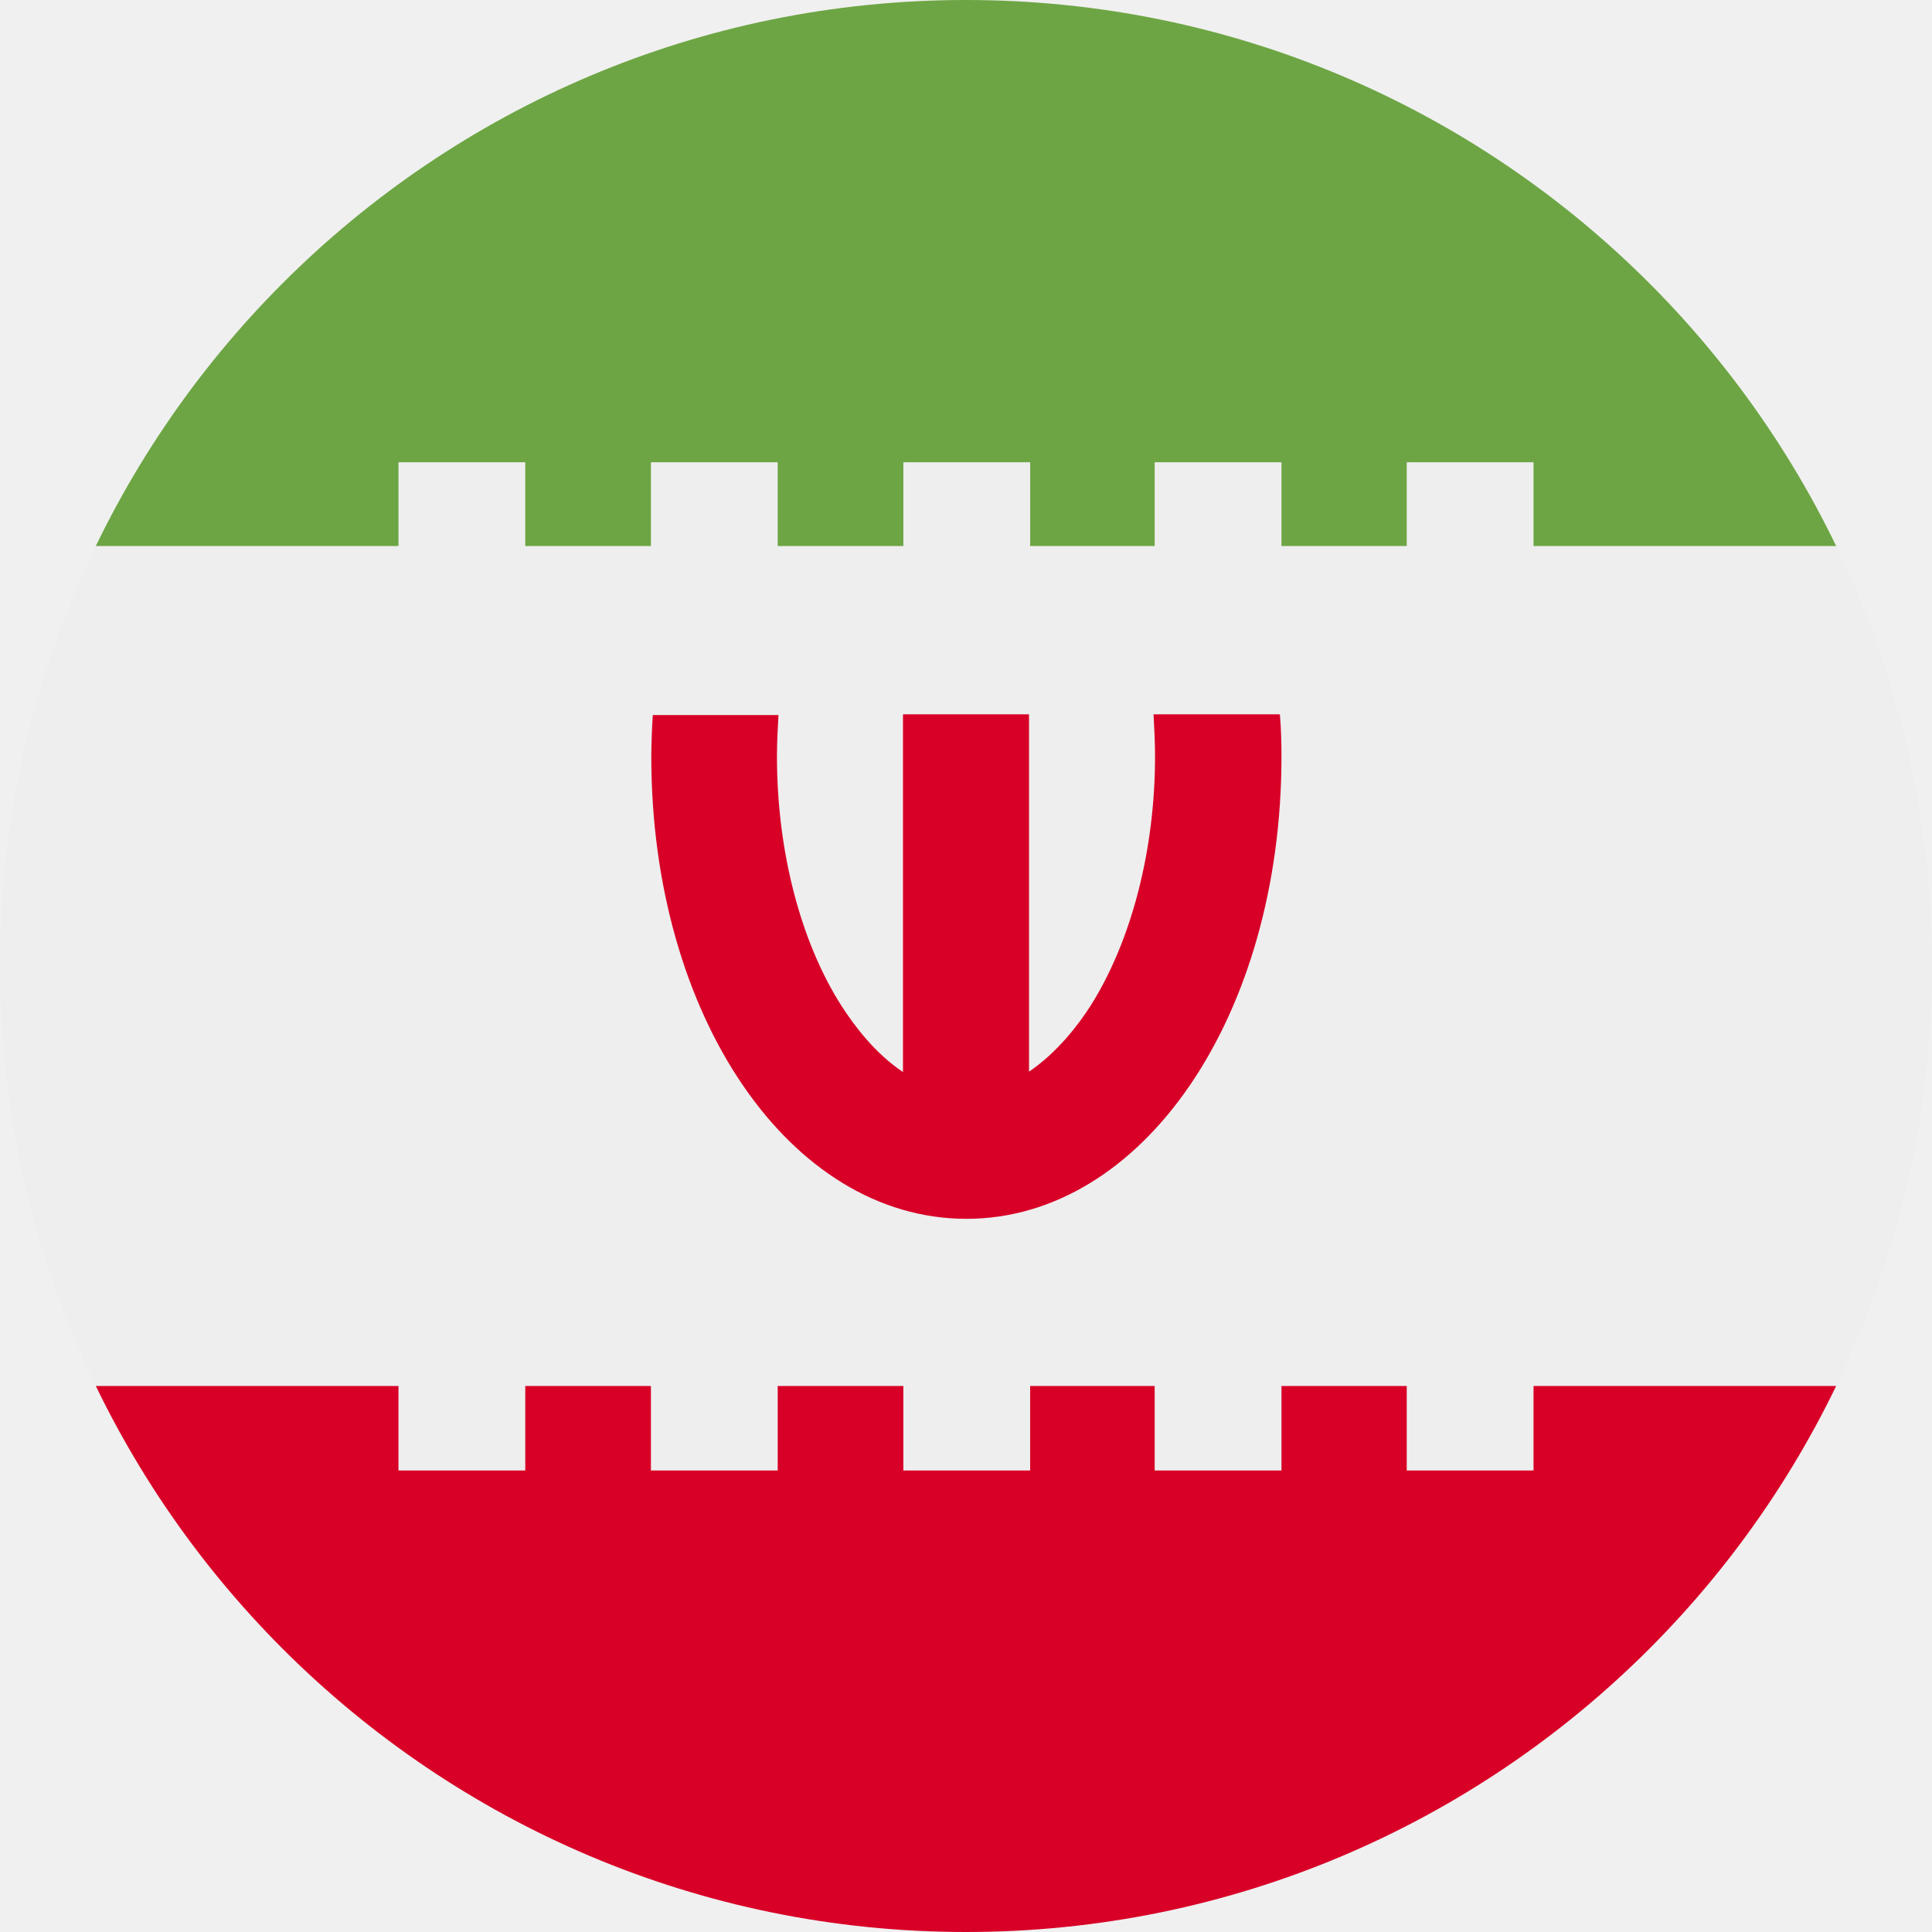
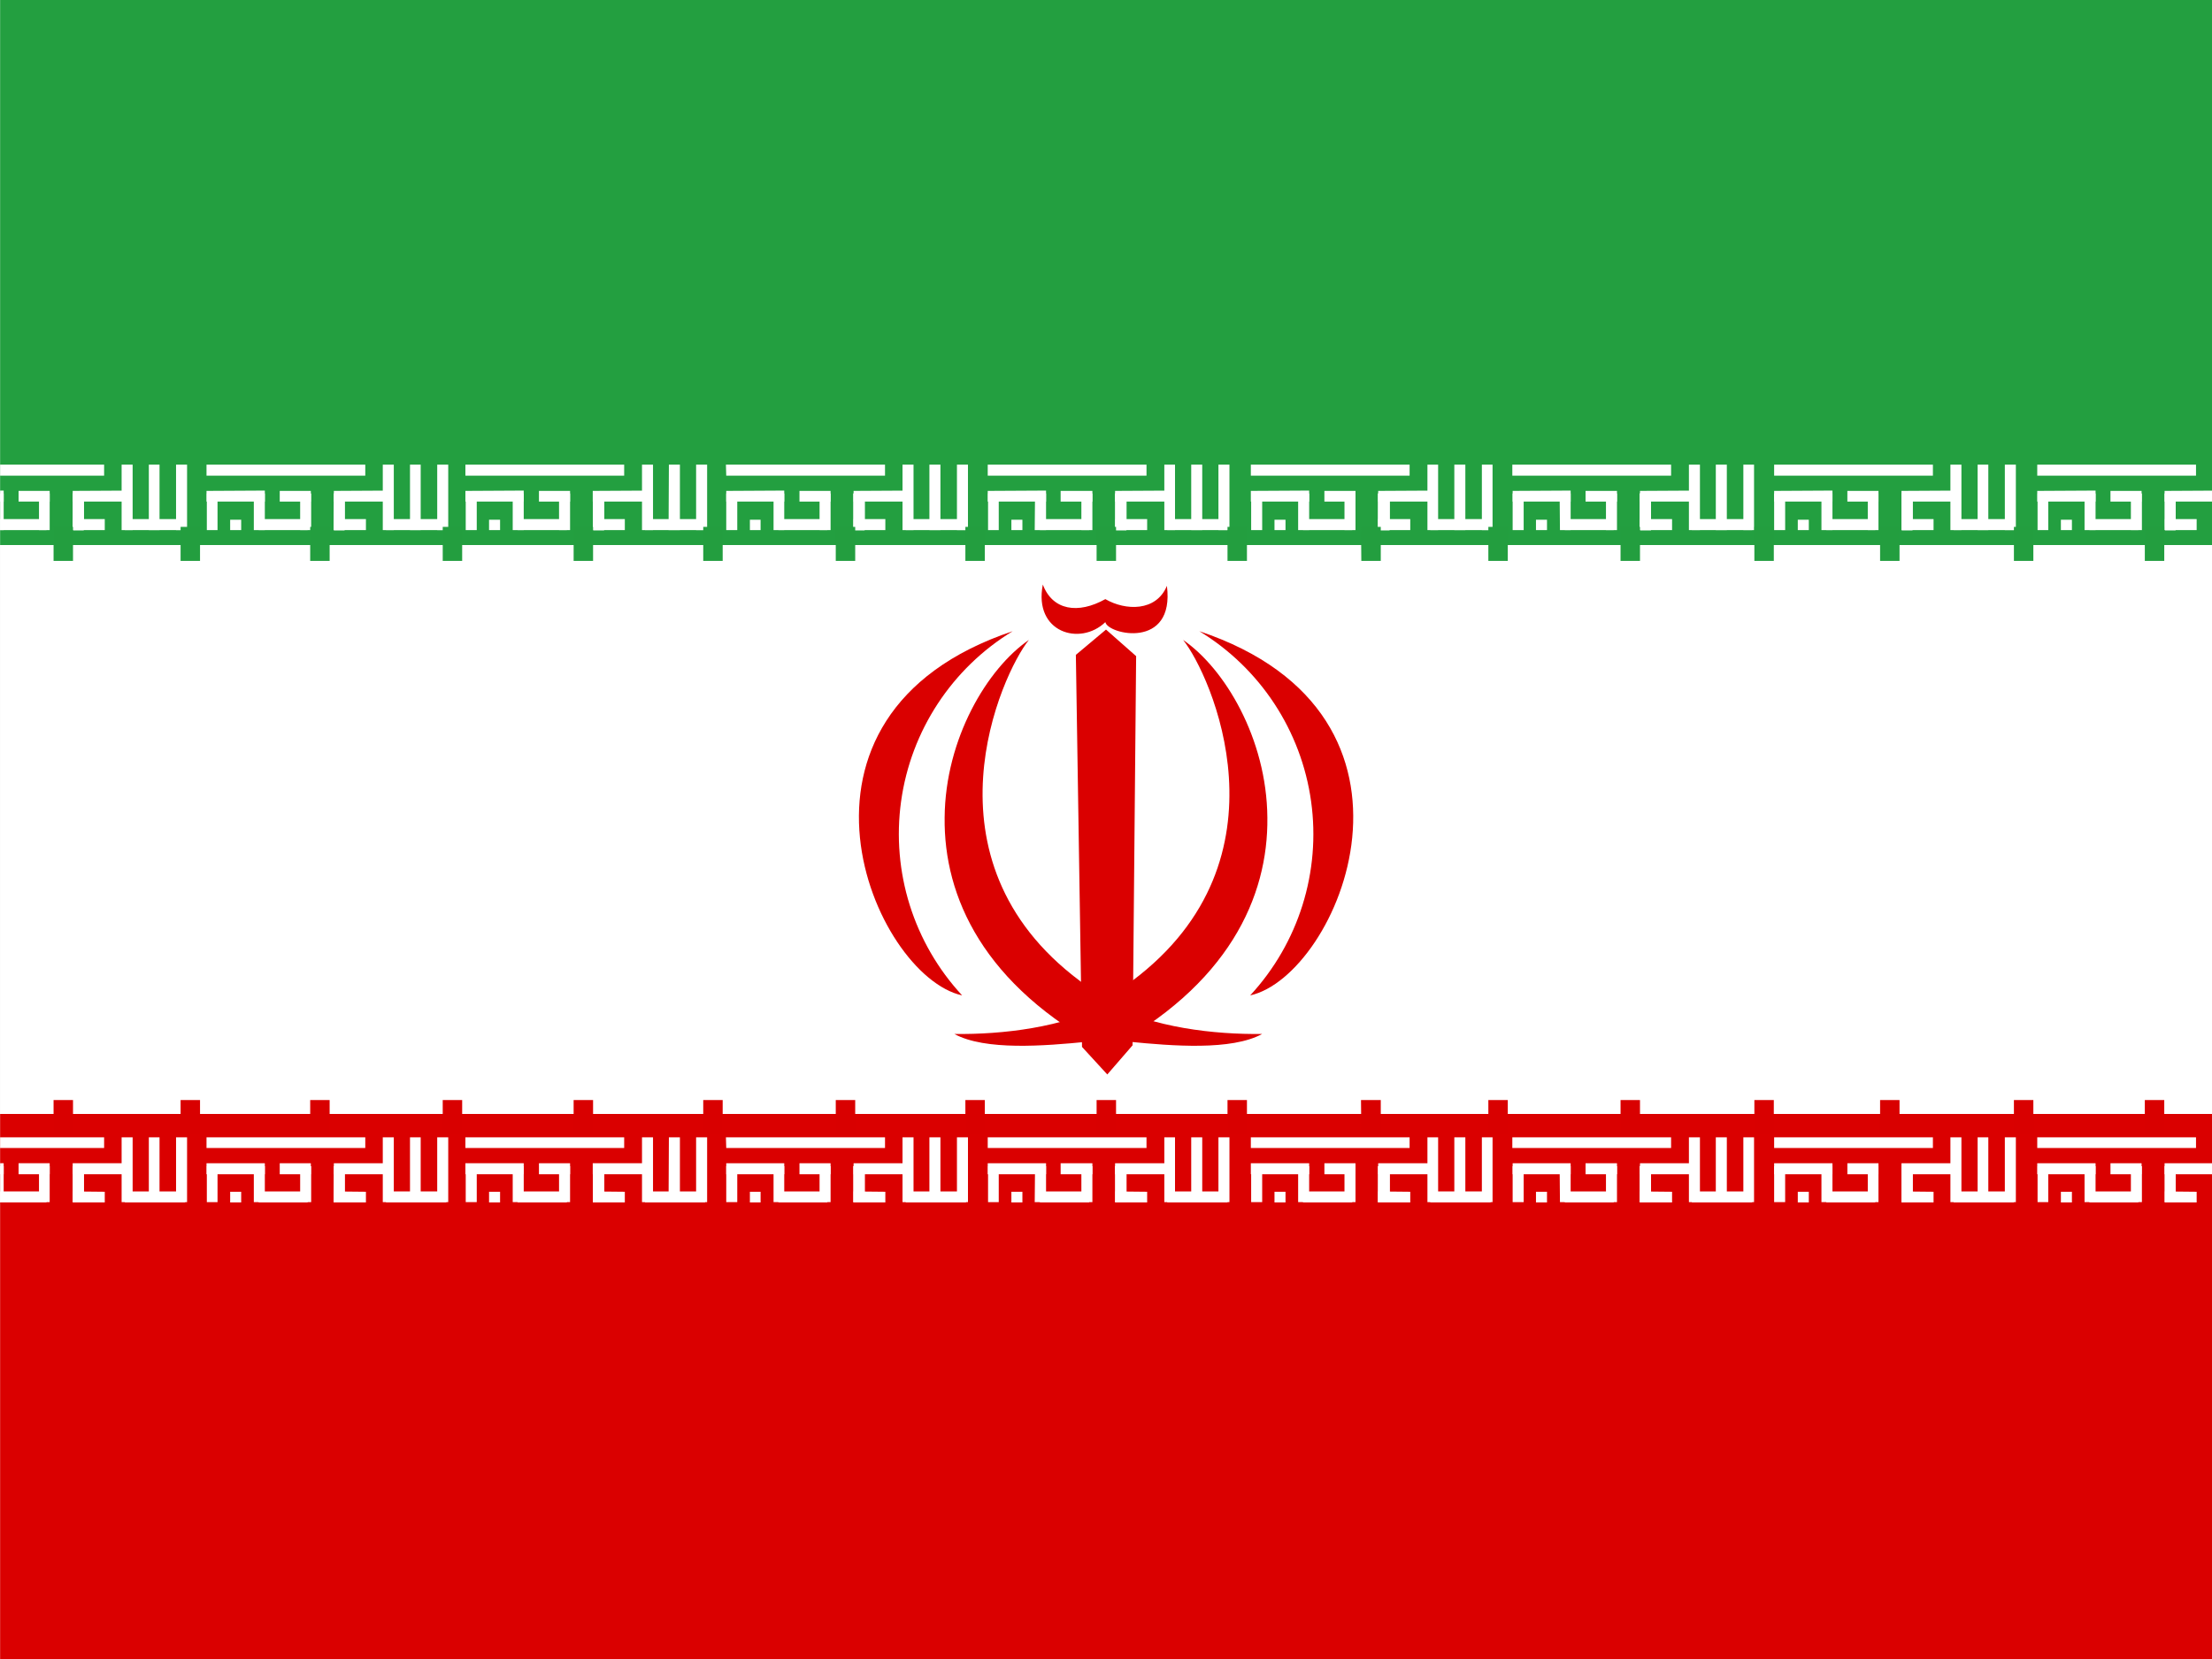
- <svg xmlns="http://www.w3.org/2000/svg" width="512" height="512" viewBox="0 0 512 512">
-   <mask id="a">
-     <circle cx="256" cy="256" r="256" fill="#fff" />
-   </mask>
-   <g mask="url(#a)">
-     <path fill="#eee" d="M0 144.7 258.8 39.6 512 144.7v222.6L257 493 0 367.3z" />
-     <path fill="#6da544" d="M0 0v144.7h105.6v-22.2h33.6v22.2h33.3v-22.2h33.6v22.2h33.3v-22.2H273v22.2h33v-22.2h33.6v22.2h33.2v-22.2h33.6v22.2H512V0z" />
-     <path fill="#d80027" d="M0 367.3V512h512V367.3H406.4v22.4h-33.6v-22.4h-33.2v22.4H306v-22.4h-33v22.4h-33.6v-22.4h-33.3v22.4h-33.6v-22.4h-33.3v22.4h-33.6v-22.4zm339.1-178h-33.4c.2 3.7.4 7.4.4 11.1 0 24.8-6.2 48.8-17 66-3.3 5.2-9 12.6-16.4 17.6v-94.7h-33.4v94.8c-7.5-5-13-12.4-16.4-17.7-10.8-17-17-41-17-65.9 0-3.7.2-7.4.4-11H173a190 190 0 0 0-.4 11c0 68.7 36.7 122.5 83.5 122.5s83.5-53.8 83.5-122.5c0-3.7-.1-7.4-.4-11z" />
+ <svg xmlns="http://www.w3.org/2000/svg" id="flag-icons-ir" viewBox="0 0 640 480">
+   <defs>
+     <clipPath id="ir-a">
+       <path fill-opacity=".7" d="M-85.3 0h682.7v512H-85.3z" />
+     </clipPath>
+   </defs>
+   <g fill-rule="evenodd" clip-path="url(#ir-a)" transform="translate(80)scale(.9375)">
+     <path fill="#fff" d="M-192 0h896v512h-896z" />
+     <path fill="#da0000" d="M-192 343.8h896V512h-896z" />
+     <g fill="#fff" stroke-width="1pt">
+       <path d="M-21.6 351h49v3.3h-49zm7.3 16.8h3.4v3.3h-3.4zm41.9 0v3.3h-9.8v-3.4zm5.2-16.8h3.4v20h-3.4z" />
+       <path d="M52.4 367.7v3.4H33.8v-3.4zm-34.6-7.9H21v11.3h-3.3z" />
+       <path d="M49.6 351H53v20h-3.4zm-8.4 0h3.3v20h-3.3zm-44.8 8v3.4h-18V359zm39.3 0v3.4h-18V359z" />
+       <path d="M17.8 359.9H21V371h-3.3z" />
+       <path d="M17.8 359.9H21V371h-3.3z" />
+       <path d="M17.8 359.9H21V371h-3.3zm-39.3 0h3.3V371h-3.3zm28.8 0h3.4V371H7.3zm-14.3 0h3.4V371H-7z" />
+       <path d="M9.6 367.7v3.4H-5.5v-3.4zm1-8.7v3.4H1V359z" />
+     </g>
+     <g fill="#fff" stroke-width="1pt">
+       <path d="M-102.2 351h49v3.3h-49zm7.3 16.8h3.4v3.3H-95zm41.9 0v3.3h-9.8v-3.4zm5.2-16.8h3.4v20h-3.4z" />
+       <path d="M-28.2 367.7v3.4h-18.6v-3.4zm-34.6-7.9h3.3v11.3h-3.3z" />
+       <path d="M-31 351h3.4v20H-31zm-8.4 0h3.3v20h-3.3zm-44.8 8v3.4h-18V359zm39.3 0v3.4h-18V359z" />
+       <path d="M-62.8 359.9h3.3V371h-3.3z" />
+       <path d="M-62.8 359.9h3.3V371h-3.3z" />
+       <path d="M-62.8 359.9h3.3V371h-3.3zm-39.3 0h3.3V371h-3.3zm28.8 0h3.3V371h-3.3zm-14.3 0h3.4V371h-3.4z" />
+       <path d="M-71 367.7v3.4h-15v-3.4zm1-8.7v3.4h-9.6V359z" />
+     </g>
+     <g fill="#fff" stroke-width="1pt">
+       <path d="M58.3 351h49v3.3h-49zm7.3 16.8H69v3.3h-3.4zm41.9 0v3.3h-9.8v-3.4zm5.3-16.8h3.4v20h-3.4z" />
+       <path d="M132.3 367.7v3.4h-18.6v-3.4zm-34.6-7.9h3.4v11.3h-3.4z" />
+       <path d="M129.5 351h3.4v20h-3.4zm-8.4 0h3.4v20H121zm-44.8 8v3.4h-18V359zm39.3 0v3.4h-18V359z" />
+       <path d="M97.7 359.9h3.4V371h-3.4z" />
+       <path d="M97.7 359.9h3.4V371h-3.4z" />
+       <path d="M97.7 359.9h3.4V371h-3.4zm-39.3 0h3.4V371h-3.4zm28.8 0h3.4V371h-3.4zm-14.3 0h3.4V371h-3.4z" />
+       <path d="M89.6 367.7v3.4H74.4v-3.4zm1-8.7v3.4H81V359z" />
+     </g>
+     <g fill="#fff" stroke-width="1pt">
+       <path d="M622.7 351h49v3.3h-49zm7.3 16.8h3.4v3.3H630zm41.9 0v3.3H662v-3.4zm5.3-16.8h3.3v20h-3.4z" />
+       <path d="M696.7 367.7v3.4H678v-3.4zm-34.6-7.9h3.4v11.3H662z" />
+       <path d="M694 351h3.3v20h-3.4zm-8.5 0h3.4v20h-3.4zm-44.8 8v3.4h-18V359zm39.3 0v3.4h-18V359z" />
+       <path d="M662 359.9h3.5V371H662z" />
+       <path d="M662 359.9h3.5V371H662z" />
+       <path d="M662 359.9h3.5V371H662zm-39.2 0h3.4V371h-3.4zm28.8 0h3.4V371h-3.4zm-14.3 0h3.4V371h-3.4z" />
+       <path d="M654 367.7v3.4h-15.2v-3.4zm1-8.7v3.4h-9.6V359z" />
+     </g>
+     <g fill="#fff" stroke-width="1pt">
+       <path d="M138.7 351h49.1v3.3h-49zm7.4 16.8h3.3v3.3h-3.3zm41.8 0v3.3h-9.8v-3.4zm5.3-16.8h3.4v20h-3.4z" />
+       <path d="M212.8 367.7v3.4h-18.6v-3.4zm-34.7-7.9h3.4v11.3h-3.4z" />
+       <path d="M210 351h3.4v20H210zm-8.5 0h3.4v20h-3.4zm-44.8 8v3.4h-17.9V359zm39.3 0v3.4h-17.9V359z" />
+       <path d="M178.1 359.9h3.4V371h-3.4z" />
+       <path d="M178.1 359.9h3.4V371h-3.4z" />
+       <path d="M178.1 359.9h3.4V371h-3.4zm-39.3 0h3.4V371h-3.4zm28.8 0h3.4V371h-3.4zm-14.2 0h3.3V371h-3.3z" />
+       <path d="M170 367.7v3.4h-15.1v-3.4zm1-8.7v3.4h-9.6V359z" />
+     </g>
+     <g fill="#fff" stroke-width="1pt">
+       <path d="M219.5 351h49v3.3h-49zm7.3 16.8h3.4v3.3h-3.4zm41.9 0v3.3h-9.8v-3.4zM274 351h3.3v20H274z" />
+       <path d="M293.5 367.7v3.4h-18.6v-3.4zm-34.6-7.9h3.4v11.3h-3.4z" />
+       <path d="M290.7 351h3.4v20h-3.4zm-8.4 0h3.4v20h-3.4zm-44.8 8v3.4h-18V359zm39.3 0v3.4h-18V359z" />
+       <path d="M258.9 359.9h3.4V371h-3.4z" />
+       <path d="M258.9 359.9h3.4V371h-3.4z" />
+       <path d="M258.9 359.9h3.4V371h-3.4zm-39.3 0h3.3V371h-3.3zm28.8 0h3.4V371h-3.4zm-14.3 0h3.4V371H234z" />
+       <path d="M250.8 367.7v3.4h-15.2v-3.4zm1-8.7v3.4H242V359z" />
+     </g>
+     <path fill="#239f40" d="M-192 0h896v168.2h-896z" />
+     <g fill="#fff" stroke-width="1pt">
+       <path d="M300.7 351h49v3.3h-49zm7.3 16.8h3.4v3.3H308zm41.9 0v3.3H340v-3.4zm5.3-16.8h3.3v20h-3.3z" />
+       <path d="M374.7 367.7v3.4h-18.6v-3.4zm-34.6-7.9h3.4v11.3H340z" />
+       <path d="M372 351h3.3v20H372zm-8.5 0h3.4v20h-3.4zm-44.8 8v3.4h-18V359zm39.3 0v3.4h-18V359z" />
+       <path d="M340 359.9h3.5V371H340z" />
+       <path d="M340 359.9h3.5V371H340z" />
+       <path d="M340 359.9h3.5V371H340zm-39.2 0h3.4V371h-3.4zm28.8 0h3.4V371h-3.4zm-14.3 0h3.4V371h-3.4z" />
+       <path d="M332 367.7v3.4h-15.2v-3.4zm1-8.7v3.4h-9.6V359z" />
+     </g>
+     <g fill="#fff" stroke-width="1pt">
+       <path d="M381.4 351h49v3.3h-49zm7.3 16.8h3.4v3.3h-3.4zm42 0v3.3h-9.9v-3.4zm5.2-16.8h3.4v20h-3.4z" />
+       <path d="M455.4 367.7v3.4h-18.6v-3.4zm-34.6-7.9h3.4v11.3h-3.4z" />
+       <path d="M452.7 351h3.3v20h-3.3zm-8.5 0h3.4v20h-3.4zm-44.8 8v3.4h-17.9V359zm39.3 0v3.4h-17.9V359z" />
+       <path d="M420.8 359.9h3.4V371h-3.4z" />
+       <path d="M420.8 359.9h3.4V371h-3.4z" />
+       <path d="M420.8 359.9h3.4V371h-3.4zm-39.3 0h3.4V371h-3.4zm28.8 0h3.4V371h-3.4zm-14.3 0h3.4V371h-3.3z" />
+       <path d="M412.7 367.7v3.4h-15.1v-3.4zm1-8.7v3.4H404V359z" />
+     </g>
+     <g fill="#fff" stroke-width="1pt">
+       <path d="M462.2 351h49v3.3h-49zm7.3 16.8h3.4v3.3h-3.4zm41.9 0v3.3h-9.8v-3.4zm5.2-16.8h3.4v20h-3.4z" />
+       <path d="M536.2 367.7v3.4h-18.6v-3.4zm-34.7-7.9h3.4v11.3h-3.4z" />
+       <path d="M533.4 351h3.4v20h-3.4zm-8.4 0h3.3v20H525zm-44.8 8v3.4h-18V359zm39.3 0v3.4h-18V359z" />
+       <path d="M501.6 359.9h3.3V371h-3.3z" />
+       <path d="M501.6 359.9h3.3V371h-3.3z" />
+       <path d="M501.6 359.9h3.3V371h-3.3zm-39.4 0h3.4V371h-3.4zm28.9 0h3.3V371h-3.3zm-14.3 0h3.4V371h-3.4z" />
+       <path d="M493.4 367.7v3.4h-15.1v-3.4zm1-8.7v3.4h-9.6V359z" />
+     </g>
+     <g fill="#fff" stroke-width="1pt">
+       <path d="M543.4 351h49v3.3h-49zm7.3 16.8h3.4v3.3h-3.4zm41.9 0v3.3h-9.8v-3.4zm5.2-16.8h3.4v20h-3.4z" />
+       <path d="M617.4 367.7v3.4h-18.6v-3.4zm-34.6-7.9h3.3v11.3h-3.3z" />
+       <path d="M614.6 351h3.4v20h-3.4zm-8.4 0h3.3v20h-3.3zm-44.8 8v3.4h-18V359zm39.3 0v3.4h-18V359z" />
+       <path d="M582.8 359.9h3.3V371h-3.3z" />
+       <path d="M582.8 359.9h3.3V371h-3.3z" />
+       <path d="M582.8 359.9h3.3V371h-3.3zm-39.3 0h3.3V371h-3.3zm28.8 0h3.4V371h-3.4zm-14.3 0h3.4V371H558z" />
+       <path d="M574.6 367.7v3.4h-15.1v-3.4zm1-8.7v3.4H566V359z" />
+     </g>
+     <g fill="#fff" stroke-width="1pt">
+       <path d="M-183.8 351h49v3.3h-49zm7.3 16.8h3.4v3.3h-3.4zm42 0v3.3h-9.9v-3.4zm5.2-16.8h3.4v20h-3.4z" />
+       <path d="M-109.8 367.7v3.4h-18.6v-3.4zm-34.6-7.9h3.4v11.3h-3.4z" />
+       <path d="M-112.5 351h3.3v20h-3.3zm-8.5 0h3.4v20h-3.4zm-44.8 8v3.4h-17.9V359zm39.3 0v3.4h-17.9V359z" />
+       <path d="M-144.4 359.9h3.4V371h-3.4z" />
+       <path d="M-144.4 359.9h3.4V371h-3.4z" />
+       <path d="M-144.4 359.9h3.4V371h-3.4zm-39.3 0h3.4V371h-3.4zm28.8 0h3.4V371h-3.4zm-14.3 0h3.4V371h-3.4z" />
+       <path d="M-152.5 367.7v3.4h-15.2v-3.4zm1-8.7v3.4h-9.6V359z" />
+     </g>
+     <g fill="#fff" stroke-width="1pt">
+       <path d="M-21.6 143.4h49v3.4h-49zm7.3 17h3.4v3.2h-3.4zm41.9-.2v3.4h-9.8v-3.4zm5.2-16.8h3.4v20.2h-3.4z" />
+       <path d="M52.4 160.2v3.4H33.8v-3.4zm-34.6-7.9H21v11.3h-3.3z" />
+       <path d="M49.6 143.4H53v20.2h-3.4zm-8.4 0h3.3v20.2h-3.3zm-44.8 8v3.4h-18v-3.3zm39.3 0v3.4h-18v-3.3z" />
+       <path d="M17.8 152.3H21v11.3h-3.3z" />
+       <path d="M17.8 152.3H21v11.3h-3.3z" />
+       <path d="M17.8 152.3H21v11.3h-3.3zm-39.3 0h3.3v11.3h-3.3zm28.8 0h3.4v11.3H7.3zm-14.3 0h3.4v11.3H-7z" />
+       <path d="M9.6 160.2v3.4H-5.5v-3.4zm1-8.7v3.3H1v-3.3z" />
+     </g>
+     <g fill="#fff" stroke-width="1pt">
+       <path d="M-102.2 143.4h49v3.4h-49zm7.3 17h3.4v3.2H-95zm41.9-.2v3.4h-9.8v-3.4zm5.2-16.8h3.4v20.2h-3.4z" />
+       <path d="M-28.2 160.2v3.4h-18.6v-3.4zm-34.6-7.9h3.3v11.3h-3.3z" />
+       <path d="M-31 143.4h3.4v20.2H-31zm-8.4 0h3.3v20.2h-3.3zm-44.8 8v3.4h-18v-3.3zm39.3 0v3.4h-18v-3.3z" />
+       <path d="M-62.8 152.3h3.3v11.3h-3.3z" />
+       <path d="M-62.8 152.3h3.3v11.3h-3.3z" />
+       <path d="M-62.8 152.3h3.3v11.3h-3.3zm-39.3 0h3.3v11.3h-3.3zm28.8 0h3.3v11.3h-3.3zm-14.3 0h3.4v11.3h-3.4z" />
+       <path d="M-71 160.2v3.4h-15v-3.4zm1-8.7v3.3h-9.6v-3.3z" />
+     </g>
+     <g fill="#fff" stroke-width="1pt">
+       <path d="M58.3 143.4h49v3.4h-49zm7.3 17H69v3.2h-3.4zm41.9-.2v3.4h-9.8v-3.4zm5.3-16.8h3.4v20.2h-3.4z" />
+       <path d="M132.3 160.2v3.4h-18.6v-3.4zm-34.6-7.9h3.4v11.3h-3.4z" />
+       <path d="M129.5 143.4h3.4v20.2h-3.4zm-8.4 0h3.4v20.2H121zm-44.8 8v3.4h-18v-3.3zm39.3 0v3.4h-18v-3.3z" />
+       <path d="M97.7 152.3h3.4v11.3h-3.4z" />
+       <path d="M97.7 152.3h3.4v11.3h-3.4z" />
+       <path d="M97.7 152.3h3.4v11.3h-3.4zm-39.3 0h3.4v11.3h-3.4zm28.8 0h3.4v11.3h-3.4zm-14.3 0h3.4v11.3h-3.4z" />
+       <path d="M89.6 160.2v3.4H74.4v-3.4zm1-8.7v3.3H81v-3.3z" />
+     </g>
+     <g fill="#fff" stroke-width="1pt">
+       <path d="M622.7 143.4h49v3.4h-49zm7.3 17h3.4v3.2H630zm41.9-.2v3.4H662v-3.4zm5.3-16.8h3.3v20.2h-3.4z" />
+       <path d="M696.7 160.2v3.4H678v-3.4zm-34.6-7.9h3.4v11.3H662z" />
+       <path d="M694 143.4h3.3v20.2h-3.4zm-8.5 0h3.4v20.2h-3.4zm-44.8 8v3.4h-18v-3.3zm39.3 0v3.4h-18v-3.3z" />
+       <path d="M662 152.3h3.5v11.3H662z" />
+       <path d="M662 152.3h3.5v11.3H662z" />
+       <path d="M662 152.3h3.5v11.3H662zm-39.2 0h3.4v11.3h-3.4zm28.8 0h3.4v11.3h-3.4zm-14.3 0h3.4v11.3h-3.4z" />
+       <path d="M654 160.2v3.4h-15.2v-3.4zm1-8.7v3.3h-9.6v-3.3z" />
+     </g>
+     <g fill="#fff" stroke-width="1pt">
+       <path d="M138.7 143.4h49.1v3.4h-49zm7.4 17h3.3v3.2h-3.3zm41.8-.2v3.4h-9.8v-3.4zm5.3-16.8h3.4v20.2h-3.4z" />
+       <path d="M212.8 160.2v3.4h-18.6v-3.4zm-34.7-7.9h3.4v11.3h-3.4z" />
+       <path d="M210 143.4h3.4v20.2H210zm-8.5 0h3.4v20.2h-3.4zm-44.8 8v3.4h-17.9v-3.3zm39.3 0v3.4h-17.9v-3.3z" />
+       <path d="M178.1 152.3h3.4v11.3h-3.4z" />
+       <path d="M178.1 152.3h3.4v11.3h-3.4z" />
+       <path d="M178.1 152.3h3.4v11.3h-3.4zm-39.3 0h3.4v11.3h-3.4zm28.8 0h3.4v11.3h-3.4zm-14.2 0h3.3v11.3h-3.3z" />
+       <path d="M170 160.2v3.4h-15.1v-3.4zm1-8.7v3.3h-9.6v-3.3z" />
+     </g>
+     <g fill="#fff" stroke-width="1pt">
+       <path d="M219.5 143.4h49v3.4h-49zm7.3 17h3.4v3.2h-3.4zm41.9-.2v3.4h-9.8v-3.4zm5.3-16.8h3.3v20.2H274z" />
+       <path d="M293.5 160.2v3.4h-18.6v-3.4zm-34.6-7.9h3.4v11.3h-3.4z" />
+       <path d="M290.7 143.4h3.4v20.2h-3.4zm-8.4 0h3.4v20.2h-3.4zm-44.8 8v3.4h-18v-3.3zm39.3 0v3.4h-18v-3.3z" />
+       <path d="M258.9 152.3h3.4v11.3h-3.4z" />
+       <path d="M258.9 152.3h3.4v11.3h-3.4z" />
+       <path d="M258.9 152.3h3.4v11.3h-3.4zm-39.3 0h3.3v11.3h-3.3zm28.8 0h3.4v11.3h-3.4zm-14.3 0h3.4v11.3H234z" />
+       <path d="M250.8 160.2v3.4h-15.2v-3.4zm1-8.7v3.3H242v-3.3z" />
+     </g>
+     <g fill="#fff" stroke-width="1pt">
+       <path d="M300.7 143.4h49v3.4h-49zm7.3 17h3.4v3.2H308zm41.9-.2v3.4H340v-3.4zm5.3-16.8h3.3v20.2h-3.3z" />
+       <path d="M374.7 160.2v3.4h-18.6v-3.4zm-34.6-7.9h3.4v11.3H340z" />
+       <path d="M372 143.4h3.3v20.2H372zm-8.5 0h3.4v20.2h-3.4zm-44.8 8v3.4h-18v-3.3zm39.3 0v3.4h-18v-3.3z" />
+       <path d="M340 152.3h3.5v11.3H340z" />
+       <path d="M340 152.3h3.5v11.3H340z" />
+       <path d="M340 152.3h3.5v11.3H340zm-39.2 0h3.4v11.3h-3.4zm28.8 0h3.4v11.3h-3.4zm-14.3 0h3.4v11.3h-3.4z" />
+       <path d="M332 160.2v3.4h-15.2v-3.4zm1-8.7v3.3h-9.6v-3.3z" />
+     </g>
+     <g fill="#fff" stroke-width="1pt">
+       <path d="M381.4 143.4h49v3.4h-49zm7.3 17h3.4v3.2h-3.4zm42-.2v3.4h-9.9v-3.4zm5.2-16.8h3.4v20.2h-3.4z" />
+       <path d="M455.4 160.2v3.4h-18.6v-3.4zm-34.6-7.9h3.4v11.3h-3.4z" />
+       <path d="M452.7 143.4h3.3v20.2h-3.3zm-8.5 0h3.4v20.2h-3.4zm-44.8 8v3.4h-17.9v-3.3zm39.3 0v3.4h-17.9v-3.3z" />
+       <path d="M420.8 152.3h3.4v11.3h-3.4z" />
+       <path d="M420.8 152.3h3.4v11.3h-3.4z" />
+       <path d="M420.8 152.3h3.4v11.3h-3.4zm-39.3 0h3.4v11.3h-3.4zm28.8 0h3.4v11.3h-3.4zm-14.3 0h3.4v11.3h-3.3z" />
+       <path d="M412.7 160.2v3.4h-15.1v-3.4zm1-8.7v3.3H404v-3.3z" />
+     </g>
+     <g fill="#fff" stroke-width="1pt">
+       <path d="M462.2 143.4h49v3.4h-49zm7.3 17h3.4v3.2h-3.4zm41.9-.2v3.4h-9.8v-3.4zm5.2-16.8h3.4v20.2h-3.4z" />
+       <path d="M536.2 160.2v3.4h-18.6v-3.4zm-34.7-7.9h3.4v11.3h-3.4z" />
+       <path d="M533.4 143.4h3.4v20.2h-3.4zm-8.4 0h3.3v20.2H525zm-44.8 8v3.4h-18v-3.3zm39.3 0v3.4h-18v-3.3z" />
+       <path d="M501.6 152.3h3.3v11.3h-3.3z" />
+       <path d="M501.6 152.3h3.3v11.3h-3.3z" />
+       <path d="M501.6 152.3h3.3v11.3h-3.3zm-39.4 0h3.4v11.3h-3.4zm28.9 0h3.3v11.3h-3.3zm-14.3 0h3.4v11.3h-3.4z" />
+       <path d="M493.4 160.2v3.4h-15.1v-3.4zm1-8.7v3.3h-9.6v-3.3z" />
+     </g>
+     <g fill="#fff" stroke-width="1pt">
+       <path d="M543.4 143.4h49v3.4h-49zm7.3 17h3.4v3.2h-3.4zm41.9-.2v3.4h-9.8v-3.4zm5.2-16.8h3.4v20.2h-3.4z" />
+       <path d="M617.4 160.2v3.4h-18.6v-3.4zm-34.6-7.9h3.3v11.3h-3.3z" />
+       <path d="M614.6 143.4h3.4v20.2h-3.4zm-8.4 0h3.3v20.2h-3.3zm-44.8 8v3.4h-18v-3.3zm39.3 0v3.4h-18v-3.3z" />
+       <path d="M582.8 152.3h3.3v11.3h-3.3z" />
+       <path d="M582.8 152.3h3.3v11.3h-3.3z" />
+       <path d="M582.8 152.3h3.3v11.3h-3.3zm-39.3 0h3.3v11.3h-3.3zm28.8 0h3.4v11.3h-3.4zm-14.3 0h3.4v11.3H558z" />
+       <path d="M574.6 160.2v3.4h-15.1v-3.4zm1-8.7v3.3H566v-3.3z" />
+     </g>
+     <g fill="#fff" stroke-width="1pt">
+       <path d="M-183.8 143.4h49v3.4h-49zm7.3 17h3.4v3.2h-3.4zm42-.2v3.4h-9.9v-3.4zm5.2-16.8h3.4v20.2h-3.4z" />
+       <path d="M-109.8 160.2v3.4h-18.6v-3.4zm-34.6-7.9h3.4v11.3h-3.4z" />
+       <path d="M-112.5 143.4h3.3v20.2h-3.3zm-8.5 0h3.4v20.2h-3.4zm-44.8 8v3.4h-17.9v-3.3zm39.3 0v3.4h-17.9v-3.3z" />
+       <path d="M-144.4 152.3h3.4v11.3h-3.4z" />
+       <path d="M-144.4 152.3h3.4v11.3h-3.4z" />
+       <path d="M-144.4 152.3h3.4v11.3h-3.4zm-39.3 0h3.4v11.3h-3.4zm28.8 0h3.4v11.3h-3.4zm-14.3 0h3.4v11.3h-3.4z" />
+       <path d="M-152.5 160.2v3.4h-15.2v-3.4zm1-8.7v3.3h-9.6v-3.3z" />
+     </g>
+     <path fill="#d90000" d="M-68.8 339.5h6V350h-6zm160.5 0h6V350h-6zm-283.7 0h6V350h-6zm81.5 0h6V350h-6zm80.9 0h6V350h-6zm40 0h6V350h-6zm40.9 0h6V350h-6zm80.4 0h6V350h-6zm203 0h6.1V350h-6zm-162.1 0h6V350h-6zm40 0h6V350h-6zm40.5 0h6V350h-6zm40.4 0h6V350h-6zm323.2 0h6V350h-6zm-242.7 0h6V350h-6zm40.8 0h6V350h-6zm41.3 0h6V350h-6zm38.8 0h6V350h-6zm41.3 0h6V350h-6zm40.4 0h6V350h-6zm119.7 0h6V350h-6zm-38.8 0h6V350h-6zm-808.9 0h6V350h-6z" />
+     <path fill="#239e3f" d="M-68.8 162.6h6v10.5h-6zm160.5 0h6v10.5h-6zm-283.7 0h6v10.5h-6zm81.5 0h6v10.5h-6zm80.9 0h6v10.5h-6zm40 0h6v10.5h-6zm40.9 0h6v10.5h-6zm80.4 0h6v10.5h-6zm203 0h6.1v10.5h-6zm-162.1 0h6v10.5h-6zm40 0h6v10.5h-6zm40.5 0h6v10.5h-6zm40.4 0h6v10.5h-6zm323.2 0h6v10.5h-6zm-242.7 0h6v10.5h-6zm40.8 0h6v10.5h-6zm41.3 0h6v10.5h-6zm38.8 0h6v10.5h-6zm41.3 0h6v10.5h-6zm40.4 0h6v10.5h-6zm119.7 0h6v10.5h-6zm-38.8 0h6v10.5h-6zm-808.9 0h6v10.5h-6z" />
+     <g fill="#da0000">
+       <path d="M279.8 197.5c8.4 10.4 34.5 67.6-15.7 105.2-23.7 17.8-9 18.6-8.3 21.6 38-20.1 50.3-47.5 50-72-.2-24.4-13.2-46-26-54.8" />
+       <path d="M284.8 194.8a73.3 73.3 0 0 1 15.7 112.4c27.2-6 62-86.4-15.7-112.4m-57.6 0a73.3 73.3 0 0 0-15.6 112.4c-27.3-6-62-86.4 15.6-112.4" />
+       <path d="M232.2 197.5c-8.4 10.4-34.5 67.6 15.7 105.2 23.6 17.8 9 18.6 8.3 21.6-38-20.1-50.3-47.5-50-72 .2-24.4 13.2-46 26-54.8" />
+       <path d="M304.2 319.1c-14.9.2-33.6-2-47.5-9.3 2.3 4.5 4.2 7.3 6.5 11.7 13.2 1.3 31.5 2.8 41-2.4m-95 0c14.9.2 33.6-2 47.5-9.3-2.3 4.5-4.2 7.3-6.5 11.7-13.2 1.3-31.5 2.8-41-2.4m27.3-138.7c3 8 10.9 9.2 19.3 4.5 6.2 3.6 15.7 3.9 19-4.1 2.5 19.8-18.3 15-19 11.2-7.8 7.5-22.2 3.2-19.3-11.6" />
+       <path d="m256.4 331.6 7.8-9 1.1-120.1-9.3-8.2-9.3 7.8 1.9 121z" />
+     </g>
  </g>
</svg>
